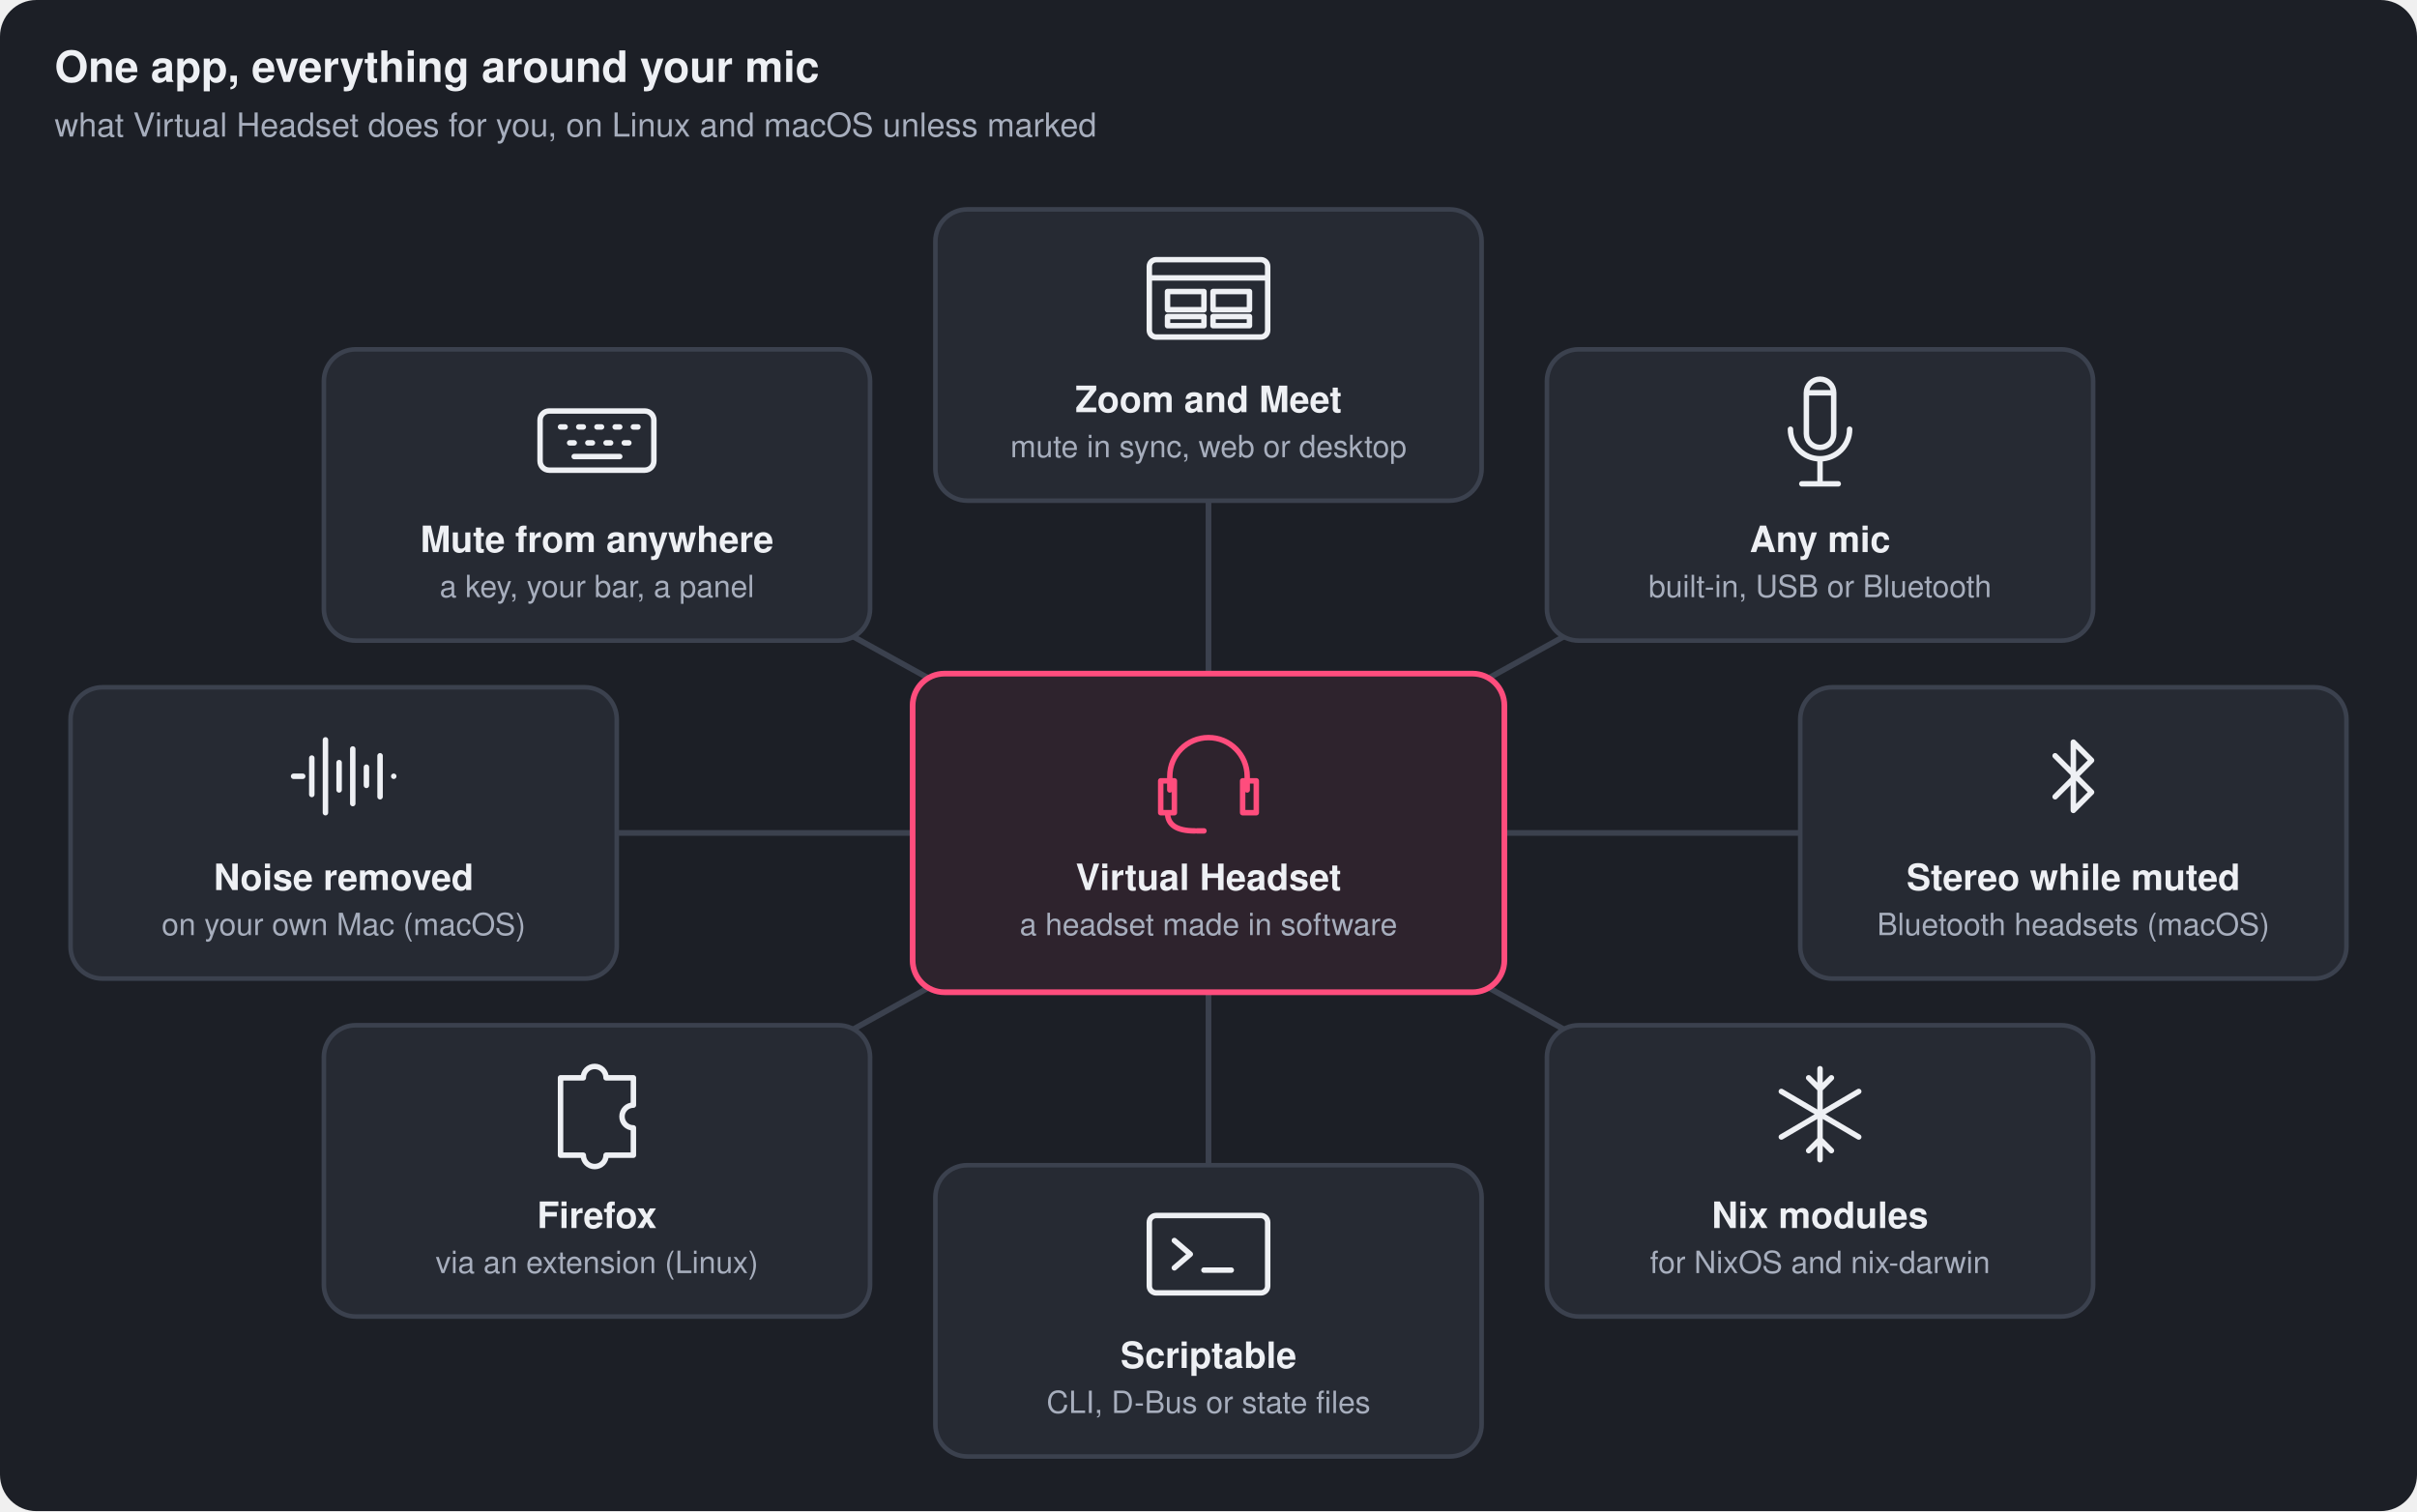
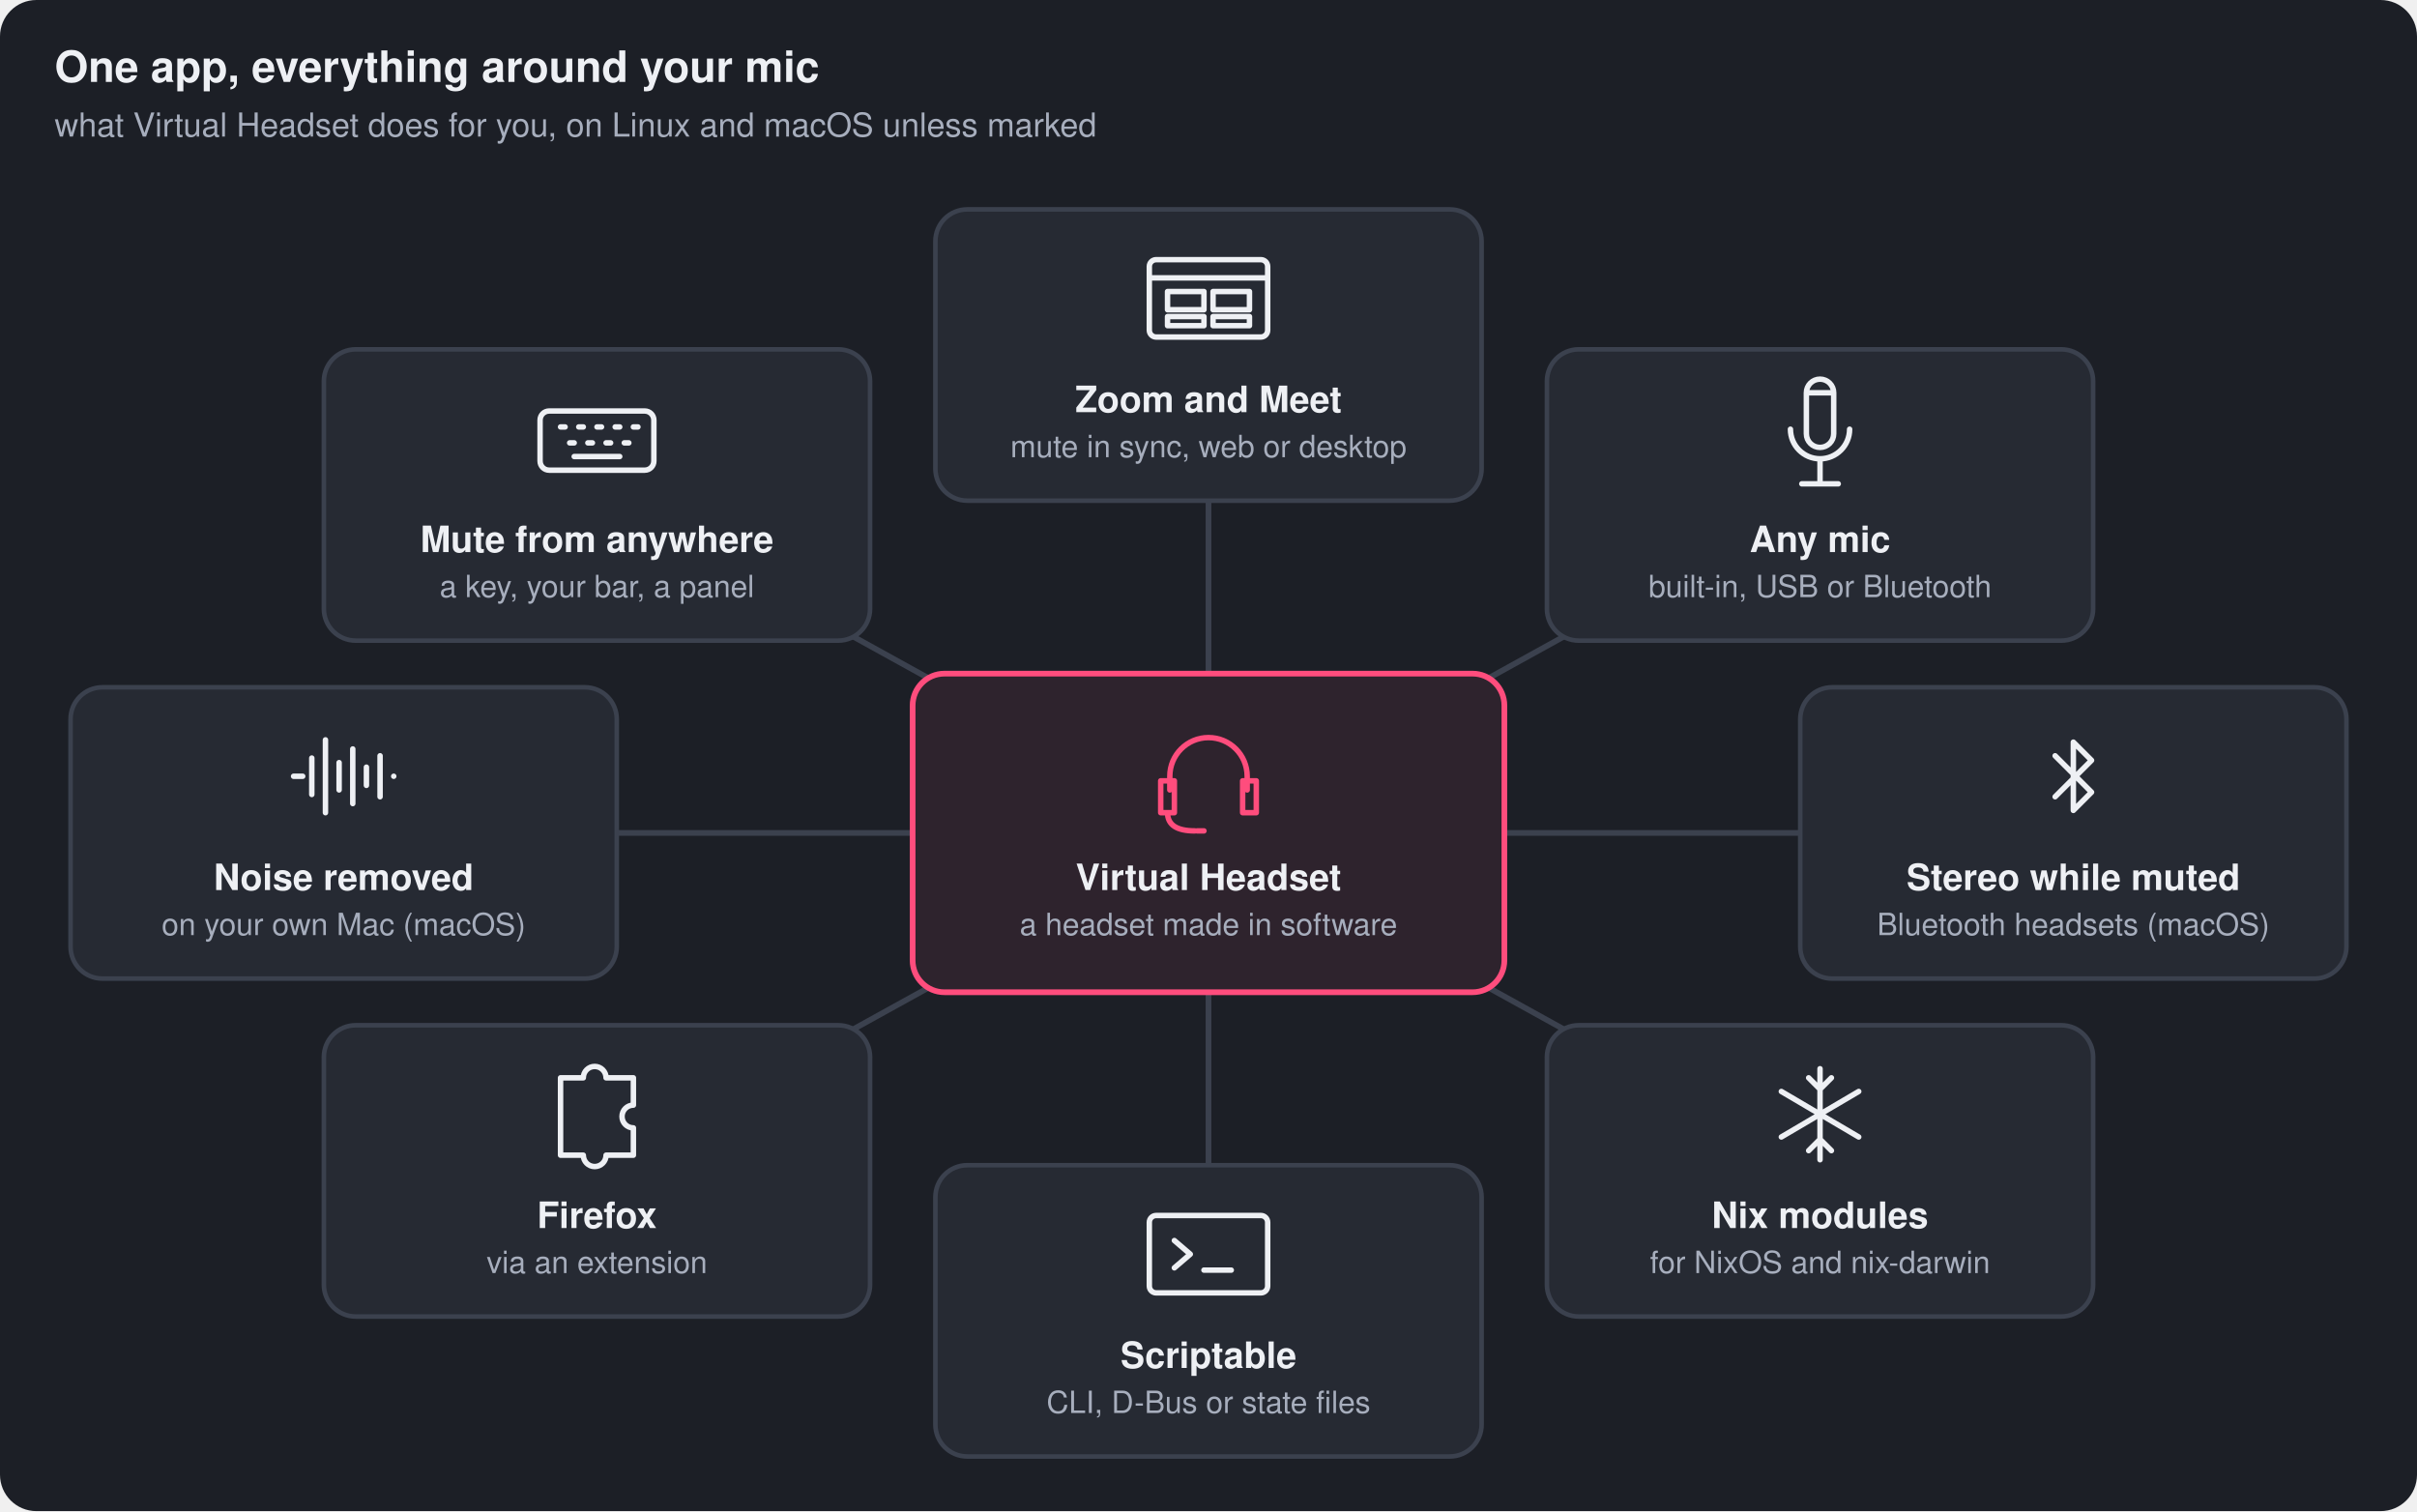
<svg xmlns="http://www.w3.org/2000/svg" viewBox="0 0 1062 664" width="1062" height="664" role="img">
  <style>
  text { font-family: -apple-system, 'Segoe UI', Helvetica, Arial, sans-serif; fill: #eef0f4; }
  .bg { fill: #1c1f26; }
  .box { fill: #262a33; stroke: #3b414e; stroke-width: 2; }
  .key { fill: #ff4d7d; fill-opacity: .08; stroke: #ff4d7d; stroke-width: 2.5; }
  .head { font-size: 19px; font-weight: 700; }
  .lede { font-size: 14.5px; fill: #a7aebd; }
  .title { font-size: 16px; font-weight: 650; }
  .sub { font-size: 13.5px; fill: #a7aebd; }
  .label { font-size: 13px; font-weight: 600; fill: #eef0f4; }
  .axis { font-size: 12.5px; fill: #a7aebd; }
  .axis-strong { font-size: 12.5px; font-weight: 650; fill: #eef0f4; }
  .edge { fill: none; stroke: #a3abbd; stroke-width: 2; marker-end: url(#arrow); }
  .spoke { stroke: #3b414e; stroke-width: 2.5; }
  .tick { stroke: #a7aebd; stroke-width: 1.5; stroke-dasharray: 4 4; }
  .tag { fill: #1c1f26; }
  .arrowhead { fill: #a3abbd; }
  .badge { fill: #ff4d7d; }
  .badge-text { font-size: 12px; font-weight: 700; fill: #ffffff; }
  .ink { fill: none; stroke: #eef0f4; stroke-width: 2.4; stroke-linecap: round; stroke-linejoin: round; }
  .ink-live { fill: none; stroke: #ff4d7d; stroke-width: 2.4; stroke-linecap: round; stroke-linejoin: round; }
  .seg-quiet { fill: #262a33; stroke: #3b414e; stroke-width: 1.5; }
  .seg-live { fill: #ff4d7d; fill-opacity: .2; stroke: #ff4d7d; stroke-width: 1.5; }
  .seg-ok { fill: #5ad18a; fill-opacity: .2; stroke: #5ad18a; stroke-width: 1.5; }
  .seg-mono { fill: #a3abbd; fill-opacity: .16; stroke: #a3abbd; stroke-width: 1.5; }
</style>
  <defs>
    <marker id="arrow" viewBox="0 0 10 10" refX="9" refY="5" markerWidth="8" markerHeight="8" orient="auto-start-reverse">
      <path class="arrowhead" d="M0 0L10 5L0 10z" />
    </marker>
  </defs>
  <rect class="bg" width="1062" height="664" rx="16" />
  <text class="head" x="24" y="36">One app, everything around your mic</text>
  <text class="lede" x="24" y="60">what Virtual Headset does for you, on Linux and macOS unless marked</text>
  <line class="spoke" x1="531" y1="366" x2="531" y2="156" />
  <line class="spoke" x1="531" y1="366" x2="799.7" y2="217.5" />
  <line class="spoke" x1="531" y1="366" x2="911" y2="366" />
  <line class="spoke" x1="531" y1="366" x2="799.7" y2="514.5" />
  <line class="spoke" x1="531" y1="366" x2="531" y2="576" />
  <line class="spoke" x1="531" y1="366" x2="262.3" y2="514.5" />
  <line class="spoke" x1="531" y1="366" x2="151" y2="366" />
  <line class="spoke" x1="531" y1="366" x2="262.3" y2="217.5" />
  <rect class="box" x="411" y="92" width="240" height="128" rx="14" />
  <path class="ink" transform="translate(531 131.1)" d="M-23 -17h46a3 3 0 0 1 3 3v28a3 3 0 0 1 -3 3h-46a3 3 0 0 1 -3 -3v-28a3 3 0 0 1 3 -3zM-26 -9h52M-18 -3h16v8h-16zM2 -3h16v8h-16zM-18 8h16v4h-16zM2 8h16v4h-16z" />
  <text class="title" x="531" y="181.1" text-anchor="middle">Zoom and Meet</text>
  <text class="sub" x="531" y="200.9" text-anchor="middle">mute in sync, web or desktop</text>
  <rect class="box" x="679.7" y="153.5" width="240" height="128" rx="14" />
  <path class="ink" transform="translate(799.7 192.6)" d="M-6 -20h12v18a6 6 0 0 1 -12 0zM-6 -20a6 6 0 0 1 12 0M-13 -4a13 13 0 0 0 26 0M0 9v11M-8 20h16" />
  <text class="title" x="799.7" y="242.6" text-anchor="middle">Any mic</text>
  <text class="sub" x="799.7" y="262.4" text-anchor="middle">built-in, USB or Bluetooth</text>
  <rect class="box" x="791" y="302" width="240" height="128" rx="14" />
  <path class="ink" transform="translate(911 341.1)" d="M-8 -9L8 7L0 15V-15L8 -7L-8 9" />
  <text class="title" x="911" y="391.1" text-anchor="middle">Stereo while muted</text>
  <text class="sub" x="911" y="410.9" text-anchor="middle">Bluetooth headsets (macOS)</text>
  <rect class="box" x="679.7" y="450.5" width="240" height="128" rx="14" />
  <path class="ink" transform="translate(799.7 489.6)" d="M0 -20v40M-17 -10l34 20M-17 10l34 -20M-5 -16l5 5l5 -5M-5 16l5 -5l5 5" />
  <text class="title" x="799.7" y="539.6" text-anchor="middle">Nix modules</text>
  <text class="sub" x="799.7" y="559.4" text-anchor="middle">for NixOS and nix-darwin</text>
  <rect class="box" x="411" y="512" width="240" height="128" rx="14" />
  <path class="ink" transform="translate(531 551.1)" d="M-23 -17h46a3 3 0 0 1 3 3v28a3 3 0 0 1 -3 3h-46a3 3 0 0 1 -3 -3v-28a3 3 0 0 1 3 -3zM-15 -6l7 6l-7 6M-2 7h12" />
  <text class="title" x="531" y="601.1" text-anchor="middle">Scriptable</text>
  <text class="sub" x="531" y="620.9" text-anchor="middle">CLI, D-Bus or state files</text>
  <rect class="box" x="142.3" y="450.5" width="240" height="128" rx="14" />
  <path class="ink" transform="translate(262.3 489.6)" d="M-16 -16h10a5 5 0 1 1 10 0h12v12a5 5 0 1 0 0 10v12h-12a5 5 0 1 1 -10 0h-10z" />
  <text class="title" x="262.3" y="539.6" text-anchor="middle">Firefox</text>
-   <text class="sub" x="262.3" y="559.4" text-anchor="middle">via an extension (Linux)</text>
+   <text class="sub" x="262.3" y="559.4" text-anchor="middle">via an extension</text>
  <rect class="box" x="31" y="302" width="240" height="128" rx="14" />
  <path class="ink" transform="translate(151 341.1)" d="M-22 0h4M-14 -8v16M-8 -16v32M-2 -6v12M4 -12v24M10 -4v8M16 -9v18M22 0h0" />
  <text class="title" x="151" y="391.1" text-anchor="middle">Noise removed</text>
  <text class="sub" x="151" y="410.9" text-anchor="middle">on your own Mac (macOS)</text>
  <rect class="box" x="142.3" y="153.5" width="240" height="128" rx="14" />
  <path class="ink" transform="translate(262.3 192.6)" d="M-21 -12h42a4 4 0 0 1 4 4v18a4 4 0 0 1 -4 4h-42a4 4 0 0 1 -4 -4v-18a4 4 0 0 1 4 -4zM-16 -5h2M-8 -5h2M0 -5h2M8 -5h2M16 -5h2M-12 2h2M-4 2h2M4 2h2M12 2h2M-10 8h20" />
  <text class="title" x="262.3" y="242.6" text-anchor="middle">Mute from anywhere</text>
  <text class="sub" x="262.3" y="262.4" text-anchor="middle">a key, your bar, a panel</text>
  <rect class="bg" x="401" y="296" width="260" height="140" rx="14" />
  <rect class="key" x="401" y="296" width="260" height="140" rx="14" />
  <path class="ink-live" transform="translate(531 341.1)" d="M-17 6v-6a17 17 0 0 1 34 0v6M-21 2h6v14h-6zM15 2h6v14h-6zM-18 16q0 8 12 8M-5 24h3" />
  <text class="title" x="531" y="391.1" text-anchor="middle">Virtual Headset</text>
  <text class="sub" x="531" y="410.9" text-anchor="middle">a headset made in software</text>
</svg>
